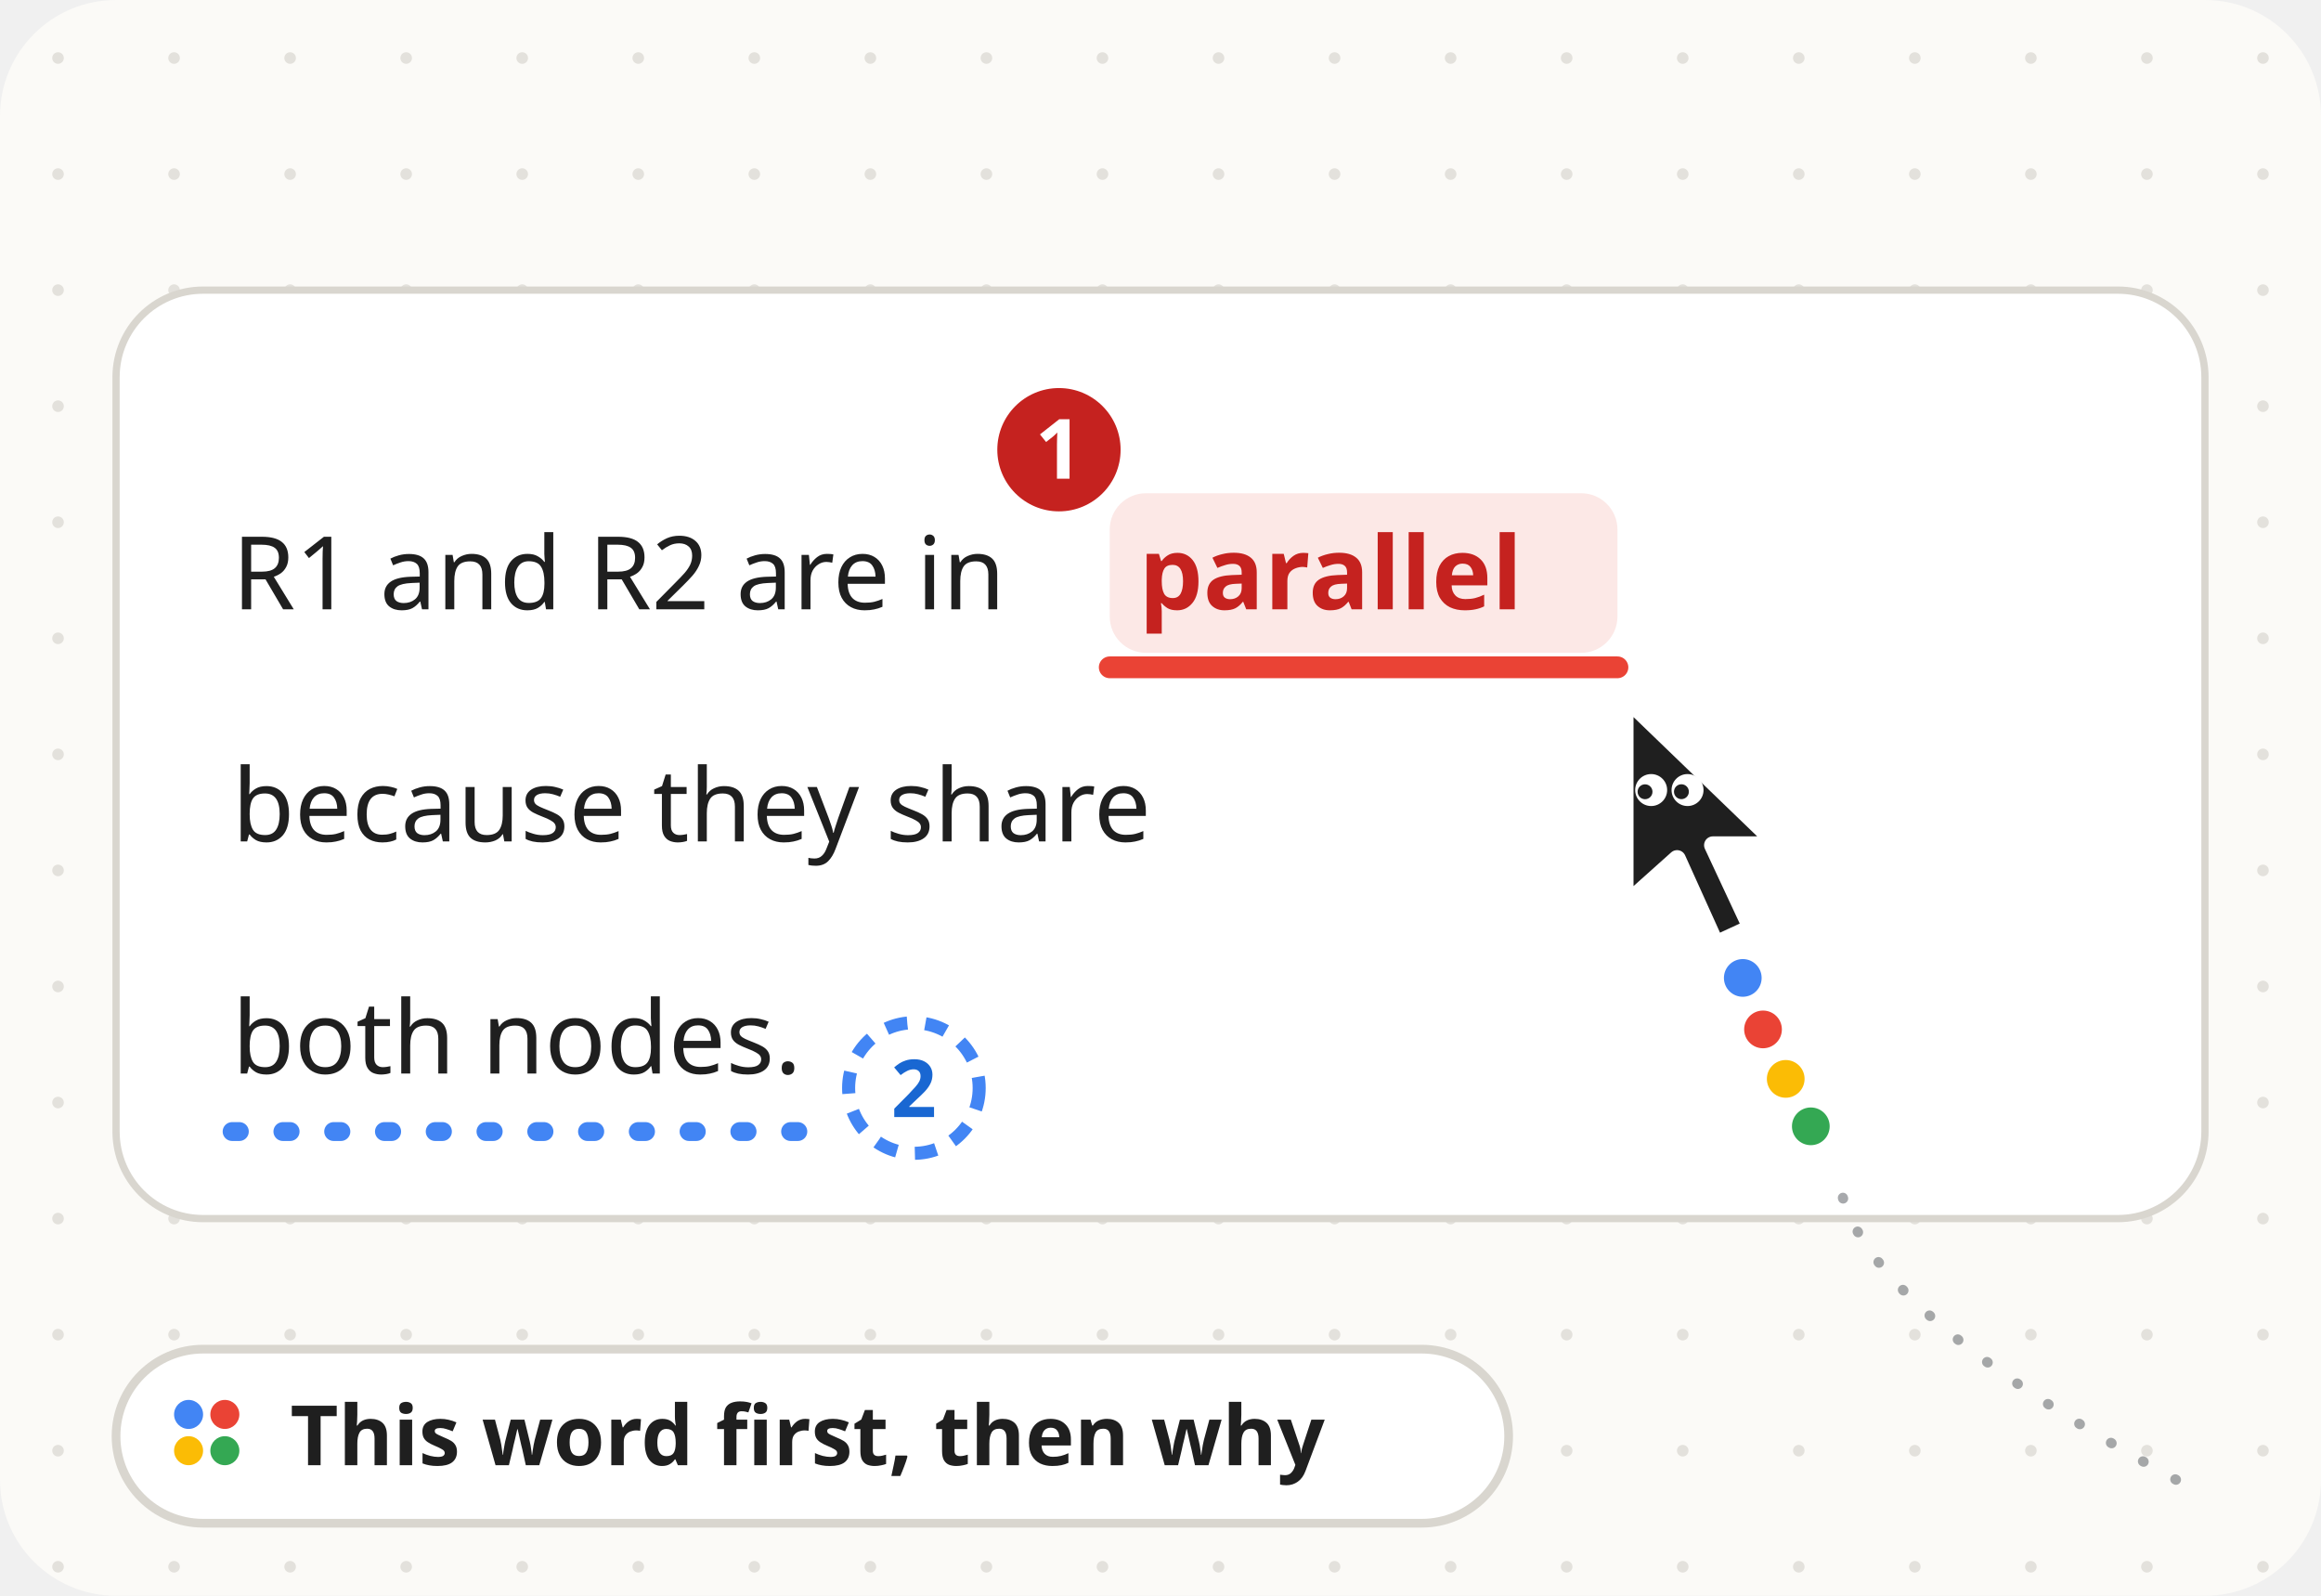
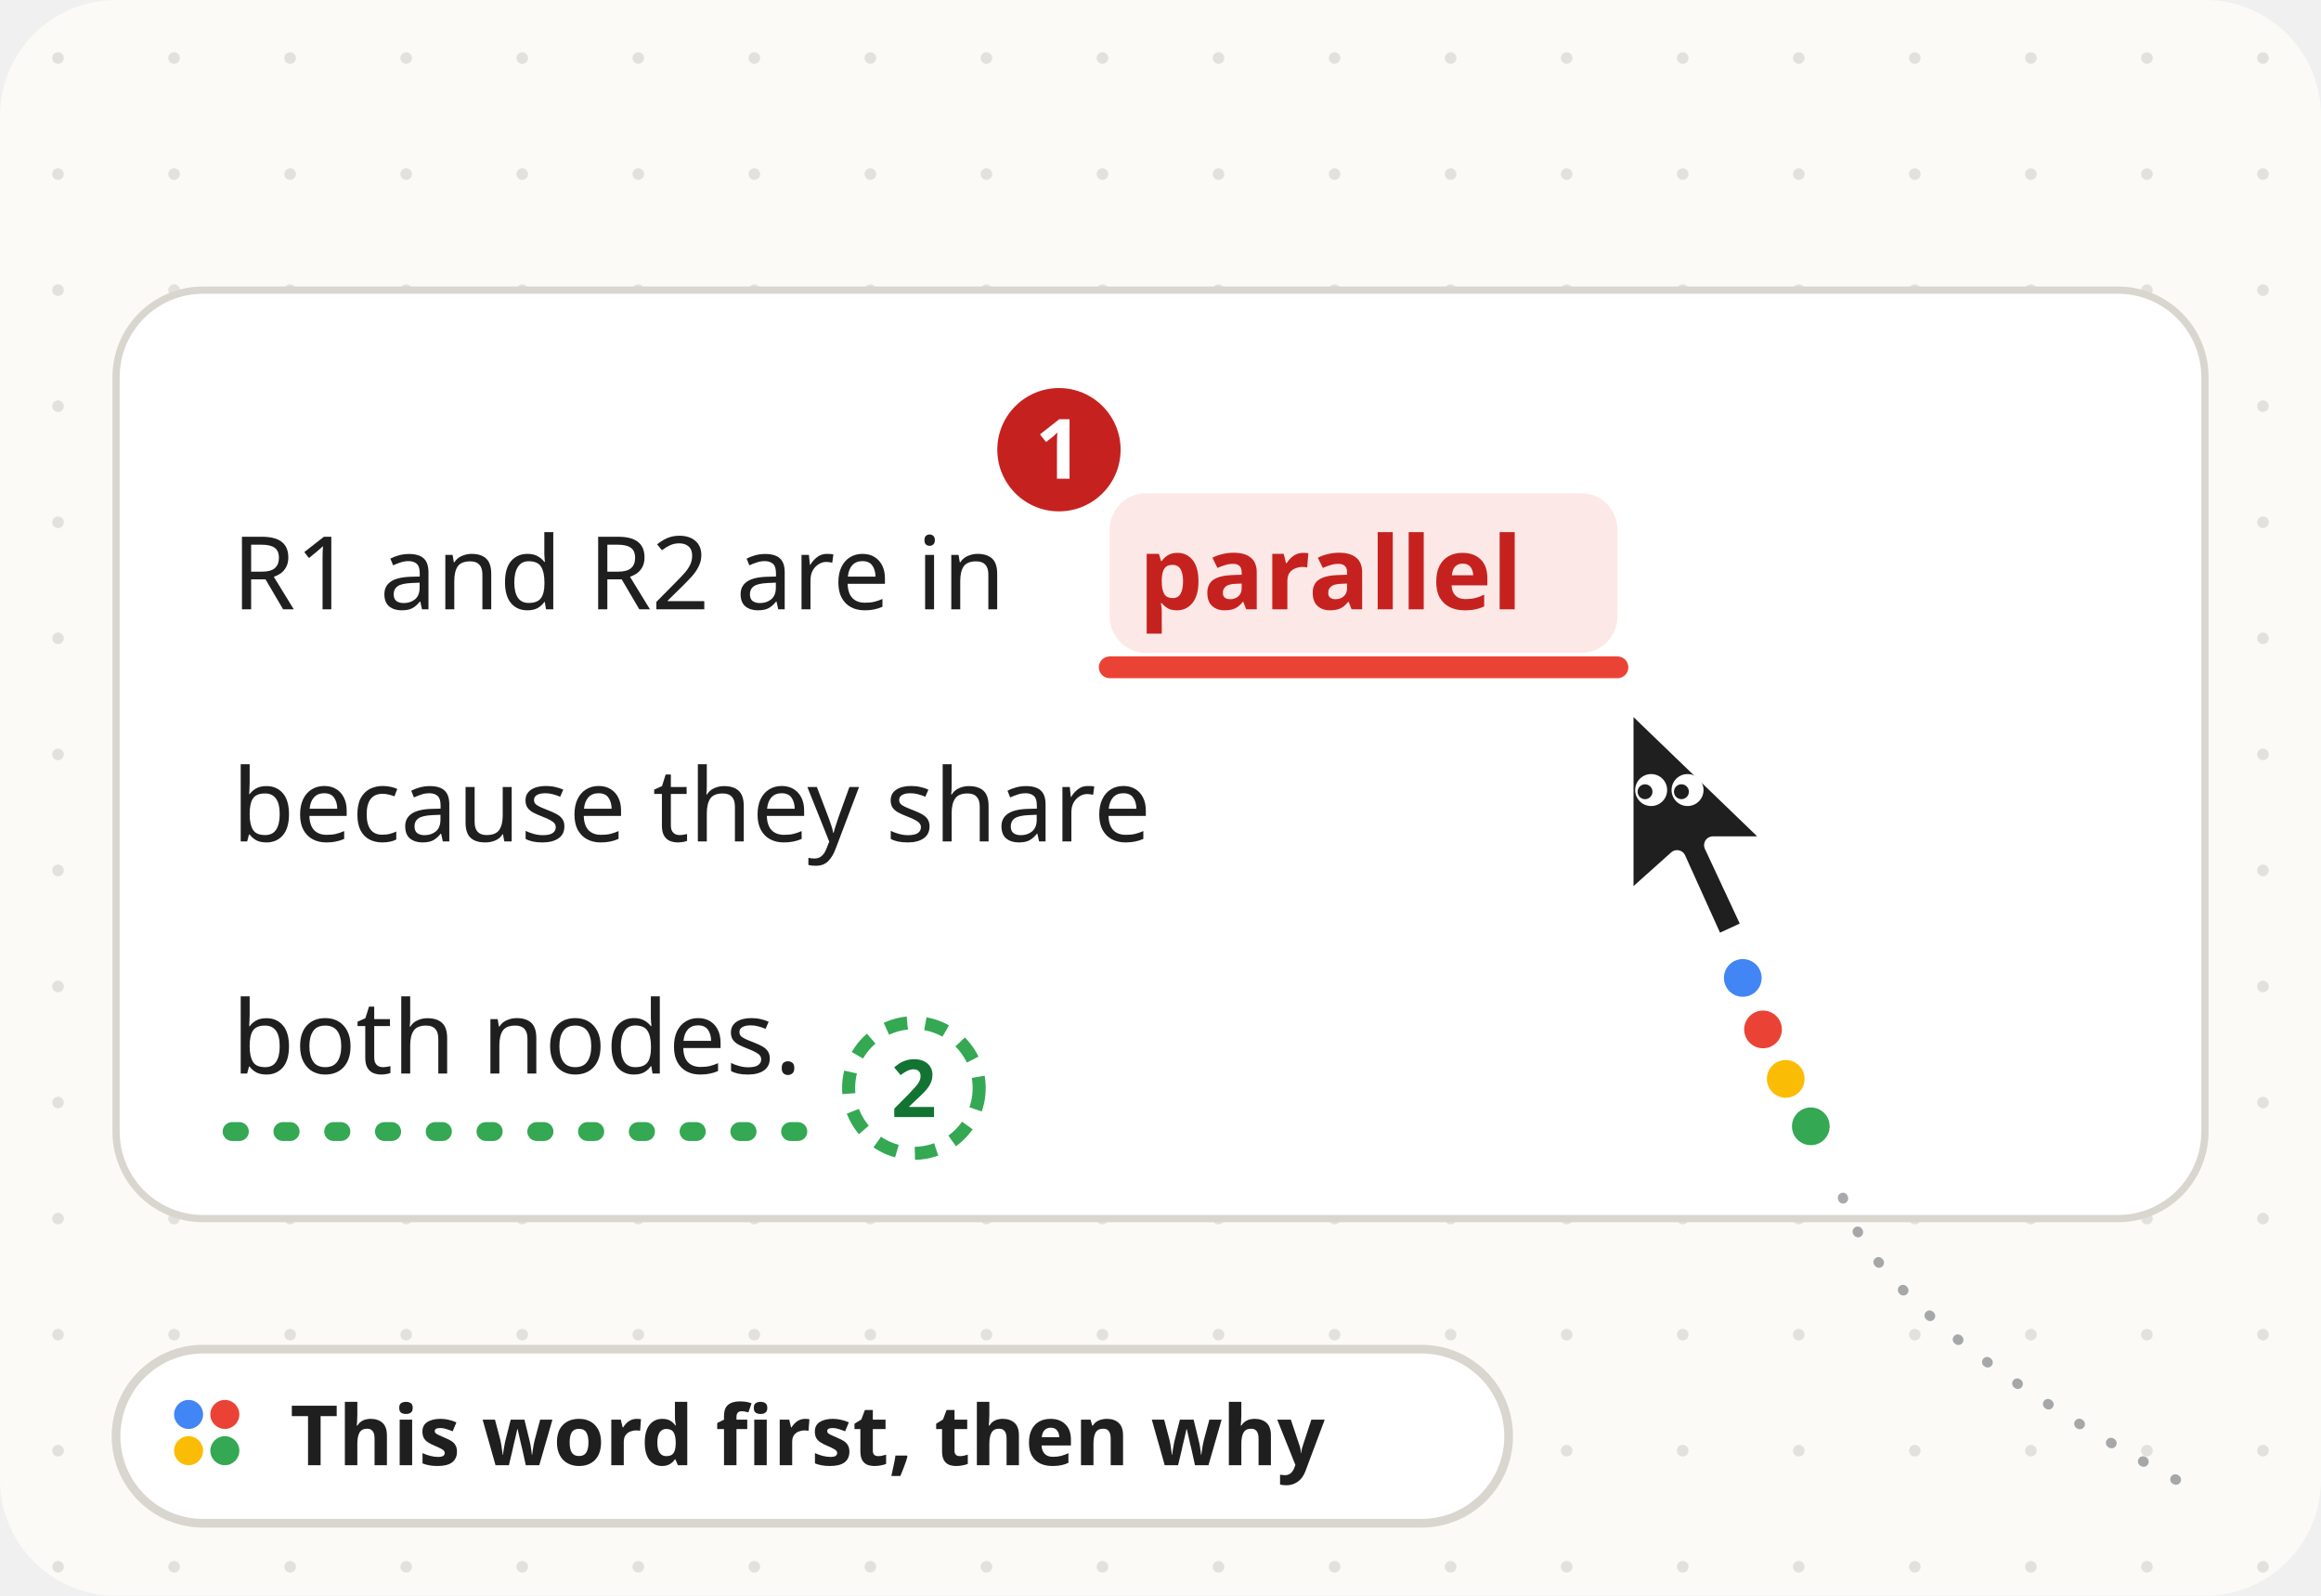
<svg xmlns="http://www.w3.org/2000/svg" width="320" height="220" viewBox="0 0 320 220" role="img" aria-label="Kiki guide: words">
  <rect width="320" height="220" rx="16" fill="#fbfaf7" />
  <circle cx="8" cy="8" r="0.8" fill="#e3e1dc" />
  <circle cx="8" cy="24" r="0.8" fill="#e3e1dc" />
  <circle cx="8" cy="40" r="0.8" fill="#e3e1dc" />
  <circle cx="8" cy="56" r="0.8" fill="#e3e1dc" />
  <circle cx="8" cy="72" r="0.8" fill="#e3e1dc" />
  <circle cx="8" cy="88" r="0.8" fill="#e3e1dc" />
  <circle cx="8" cy="104" r="0.8" fill="#e3e1dc" />
  <circle cx="8" cy="120" r="0.8" fill="#e3e1dc" />
  <circle cx="8" cy="136" r="0.8" fill="#e3e1dc" />
  <circle cx="8" cy="152" r="0.8" fill="#e3e1dc" />
  <circle cx="8" cy="168" r="0.8" fill="#e3e1dc" />
  <circle cx="8" cy="184" r="0.8" fill="#e3e1dc" />
  <circle cx="8" cy="200" r="0.8" fill="#e3e1dc" />
  <circle cx="8" cy="216" r="0.8" fill="#e3e1dc" />
  <circle cx="24" cy="8" r="0.8" fill="#e3e1dc" />
  <circle cx="24" cy="24" r="0.8" fill="#e3e1dc" />
  <circle cx="24" cy="40" r="0.8" fill="#e3e1dc" />
  <circle cx="24" cy="56" r="0.8" fill="#e3e1dc" />
  <circle cx="24" cy="72" r="0.8" fill="#e3e1dc" />
  <circle cx="24" cy="88" r="0.8" fill="#e3e1dc" />
  <circle cx="24" cy="104" r="0.8" fill="#e3e1dc" />
  <circle cx="24" cy="120" r="0.8" fill="#e3e1dc" />
  <circle cx="24" cy="136" r="0.8" fill="#e3e1dc" />
  <circle cx="24" cy="152" r="0.8" fill="#e3e1dc" />
  <circle cx="24" cy="168" r="0.8" fill="#e3e1dc" />
  <circle cx="24" cy="184" r="0.8" fill="#e3e1dc" />
  <circle cx="24" cy="200" r="0.8" fill="#e3e1dc" />
  <circle cx="24" cy="216" r="0.8" fill="#e3e1dc" />
  <circle cx="40" cy="8" r="0.8" fill="#e3e1dc" />
  <circle cx="40" cy="24" r="0.8" fill="#e3e1dc" />
  <circle cx="40" cy="40" r="0.8" fill="#e3e1dc" />
  <circle cx="40" cy="56" r="0.8" fill="#e3e1dc" />
  <circle cx="40" cy="72" r="0.8" fill="#e3e1dc" />
  <circle cx="40" cy="88" r="0.8" fill="#e3e1dc" />
  <circle cx="40" cy="104" r="0.8" fill="#e3e1dc" />
  <circle cx="40" cy="120" r="0.8" fill="#e3e1dc" />
  <circle cx="40" cy="136" r="0.8" fill="#e3e1dc" />
  <circle cx="40" cy="152" r="0.8" fill="#e3e1dc" />
  <circle cx="40" cy="168" r="0.8" fill="#e3e1dc" />
  <circle cx="40" cy="184" r="0.8" fill="#e3e1dc" />
  <circle cx="40" cy="200" r="0.8" fill="#e3e1dc" />
  <circle cx="40" cy="216" r="0.8" fill="#e3e1dc" />
  <circle cx="56" cy="8" r="0.8" fill="#e3e1dc" />
  <circle cx="56" cy="24" r="0.8" fill="#e3e1dc" />
  <circle cx="56" cy="40" r="0.8" fill="#e3e1dc" />
  <circle cx="56" cy="56" r="0.8" fill="#e3e1dc" />
  <circle cx="56" cy="72" r="0.8" fill="#e3e1dc" />
  <circle cx="56" cy="88" r="0.8" fill="#e3e1dc" />
  <circle cx="56" cy="104" r="0.8" fill="#e3e1dc" />
  <circle cx="56" cy="120" r="0.8" fill="#e3e1dc" />
  <circle cx="56" cy="136" r="0.8" fill="#e3e1dc" />
  <circle cx="56" cy="152" r="0.8" fill="#e3e1dc" />
  <circle cx="56" cy="168" r="0.8" fill="#e3e1dc" />
  <circle cx="56" cy="184" r="0.8" fill="#e3e1dc" />
  <circle cx="56" cy="200" r="0.8" fill="#e3e1dc" />
  <circle cx="56" cy="216" r="0.8" fill="#e3e1dc" />
  <circle cx="72" cy="8" r="0.8" fill="#e3e1dc" />
  <circle cx="72" cy="24" r="0.8" fill="#e3e1dc" />
  <circle cx="72" cy="40" r="0.8" fill="#e3e1dc" />
  <circle cx="72" cy="56" r="0.8" fill="#e3e1dc" />
  <circle cx="72" cy="72" r="0.8" fill="#e3e1dc" />
  <circle cx="72" cy="88" r="0.8" fill="#e3e1dc" />
  <circle cx="72" cy="104" r="0.8" fill="#e3e1dc" />
  <circle cx="72" cy="120" r="0.8" fill="#e3e1dc" />
  <circle cx="72" cy="136" r="0.8" fill="#e3e1dc" />
  <circle cx="72" cy="152" r="0.8" fill="#e3e1dc" />
  <circle cx="72" cy="168" r="0.8" fill="#e3e1dc" />
  <circle cx="72" cy="184" r="0.8" fill="#e3e1dc" />
  <circle cx="72" cy="200" r="0.8" fill="#e3e1dc" />
  <circle cx="72" cy="216" r="0.8" fill="#e3e1dc" />
  <circle cx="88" cy="8" r="0.8" fill="#e3e1dc" />
  <circle cx="88" cy="24" r="0.8" fill="#e3e1dc" />
  <circle cx="88" cy="40" r="0.8" fill="#e3e1dc" />
  <circle cx="88" cy="56" r="0.8" fill="#e3e1dc" />
  <circle cx="88" cy="72" r="0.8" fill="#e3e1dc" />
  <circle cx="88" cy="88" r="0.8" fill="#e3e1dc" />
  <circle cx="88" cy="104" r="0.8" fill="#e3e1dc" />
  <circle cx="88" cy="120" r="0.8" fill="#e3e1dc" />
  <circle cx="88" cy="136" r="0.8" fill="#e3e1dc" />
  <circle cx="88" cy="152" r="0.8" fill="#e3e1dc" />
  <circle cx="88" cy="168" r="0.8" fill="#e3e1dc" />
  <circle cx="88" cy="184" r="0.8" fill="#e3e1dc" />
  <circle cx="88" cy="200" r="0.8" fill="#e3e1dc" />
  <circle cx="88" cy="216" r="0.8" fill="#e3e1dc" />
  <circle cx="104" cy="8" r="0.8" fill="#e3e1dc" />
  <circle cx="104" cy="24" r="0.8" fill="#e3e1dc" />
  <circle cx="104" cy="40" r="0.8" fill="#e3e1dc" />
  <circle cx="104" cy="56" r="0.8" fill="#e3e1dc" />
  <circle cx="104" cy="72" r="0.8" fill="#e3e1dc" />
  <circle cx="104" cy="88" r="0.8" fill="#e3e1dc" />
  <circle cx="104" cy="104" r="0.8" fill="#e3e1dc" />
  <circle cx="104" cy="120" r="0.8" fill="#e3e1dc" />
  <circle cx="104" cy="136" r="0.8" fill="#e3e1dc" />
  <circle cx="104" cy="152" r="0.8" fill="#e3e1dc" />
  <circle cx="104" cy="168" r="0.8" fill="#e3e1dc" />
  <circle cx="104" cy="184" r="0.8" fill="#e3e1dc" />
  <circle cx="104" cy="200" r="0.8" fill="#e3e1dc" />
  <circle cx="104" cy="216" r="0.8" fill="#e3e1dc" />
  <circle cx="120" cy="8" r="0.8" fill="#e3e1dc" />
  <circle cx="120" cy="24" r="0.8" fill="#e3e1dc" />
  <circle cx="120" cy="40" r="0.8" fill="#e3e1dc" />
  <circle cx="120" cy="56" r="0.8" fill="#e3e1dc" />
  <circle cx="120" cy="72" r="0.8" fill="#e3e1dc" />
  <circle cx="120" cy="88" r="0.8" fill="#e3e1dc" />
  <circle cx="120" cy="104" r="0.8" fill="#e3e1dc" />
  <circle cx="120" cy="120" r="0.8" fill="#e3e1dc" />
  <circle cx="120" cy="136" r="0.8" fill="#e3e1dc" />
  <circle cx="120" cy="152" r="0.8" fill="#e3e1dc" />
  <circle cx="120" cy="168" r="0.8" fill="#e3e1dc" />
  <circle cx="120" cy="184" r="0.8" fill="#e3e1dc" />
  <circle cx="120" cy="200" r="0.8" fill="#e3e1dc" />
  <circle cx="120" cy="216" r="0.8" fill="#e3e1dc" />
  <circle cx="136" cy="8" r="0.8" fill="#e3e1dc" />
  <circle cx="136" cy="24" r="0.8" fill="#e3e1dc" />
  <circle cx="136" cy="40" r="0.8" fill="#e3e1dc" />
  <circle cx="136" cy="56" r="0.8" fill="#e3e1dc" />
  <circle cx="136" cy="72" r="0.8" fill="#e3e1dc" />
  <circle cx="136" cy="88" r="0.8" fill="#e3e1dc" />
  <circle cx="136" cy="104" r="0.8" fill="#e3e1dc" />
  <circle cx="136" cy="120" r="0.8" fill="#e3e1dc" />
  <circle cx="136" cy="136" r="0.8" fill="#e3e1dc" />
  <circle cx="136" cy="152" r="0.8" fill="#e3e1dc" />
  <circle cx="136" cy="168" r="0.8" fill="#e3e1dc" />
  <circle cx="136" cy="184" r="0.8" fill="#e3e1dc" />
  <circle cx="136" cy="200" r="0.8" fill="#e3e1dc" />
  <circle cx="136" cy="216" r="0.8" fill="#e3e1dc" />
  <circle cx="152" cy="8" r="0.8" fill="#e3e1dc" />
  <circle cx="152" cy="24" r="0.8" fill="#e3e1dc" />
  <circle cx="152" cy="40" r="0.8" fill="#e3e1dc" />
  <circle cx="152" cy="56" r="0.8" fill="#e3e1dc" />
  <circle cx="152" cy="72" r="0.8" fill="#e3e1dc" />
  <circle cx="152" cy="88" r="0.8" fill="#e3e1dc" />
  <circle cx="152" cy="104" r="0.8" fill="#e3e1dc" />
  <circle cx="152" cy="120" r="0.8" fill="#e3e1dc" />
  <circle cx="152" cy="136" r="0.8" fill="#e3e1dc" />
  <circle cx="152" cy="152" r="0.8" fill="#e3e1dc" />
  <circle cx="152" cy="168" r="0.8" fill="#e3e1dc" />
  <circle cx="152" cy="184" r="0.8" fill="#e3e1dc" />
  <circle cx="152" cy="200" r="0.8" fill="#e3e1dc" />
  <circle cx="152" cy="216" r="0.8" fill="#e3e1dc" />
  <circle cx="168" cy="8" r="0.8" fill="#e3e1dc" />
  <circle cx="168" cy="24" r="0.8" fill="#e3e1dc" />
  <circle cx="168" cy="40" r="0.8" fill="#e3e1dc" />
  <circle cx="168" cy="56" r="0.8" fill="#e3e1dc" />
  <circle cx="168" cy="72" r="0.8" fill="#e3e1dc" />
  <circle cx="168" cy="88" r="0.8" fill="#e3e1dc" />
  <circle cx="168" cy="104" r="0.8" fill="#e3e1dc" />
  <circle cx="168" cy="120" r="0.8" fill="#e3e1dc" />
  <circle cx="168" cy="136" r="0.8" fill="#e3e1dc" />
  <circle cx="168" cy="152" r="0.8" fill="#e3e1dc" />
  <circle cx="168" cy="168" r="0.8" fill="#e3e1dc" />
  <circle cx="168" cy="184" r="0.8" fill="#e3e1dc" />
  <circle cx="168" cy="200" r="0.8" fill="#e3e1dc" />
  <circle cx="168" cy="216" r="0.8" fill="#e3e1dc" />
  <circle cx="184" cy="8" r="0.8" fill="#e3e1dc" />
  <circle cx="184" cy="24" r="0.8" fill="#e3e1dc" />
  <circle cx="184" cy="40" r="0.8" fill="#e3e1dc" />
  <circle cx="184" cy="56" r="0.8" fill="#e3e1dc" />
  <circle cx="184" cy="72" r="0.8" fill="#e3e1dc" />
  <circle cx="184" cy="88" r="0.8" fill="#e3e1dc" />
  <circle cx="184" cy="104" r="0.8" fill="#e3e1dc" />
  <circle cx="184" cy="120" r="0.8" fill="#e3e1dc" />
  <circle cx="184" cy="136" r="0.8" fill="#e3e1dc" />
  <circle cx="184" cy="152" r="0.8" fill="#e3e1dc" />
  <circle cx="184" cy="168" r="0.8" fill="#e3e1dc" />
  <circle cx="184" cy="184" r="0.8" fill="#e3e1dc" />
  <circle cx="184" cy="200" r="0.8" fill="#e3e1dc" />
  <circle cx="184" cy="216" r="0.8" fill="#e3e1dc" />
  <circle cx="200" cy="8" r="0.8" fill="#e3e1dc" />
  <circle cx="200" cy="24" r="0.8" fill="#e3e1dc" />
  <circle cx="200" cy="40" r="0.8" fill="#e3e1dc" />
  <circle cx="200" cy="56" r="0.8" fill="#e3e1dc" />
  <circle cx="200" cy="72" r="0.8" fill="#e3e1dc" />
  <circle cx="200" cy="88" r="0.8" fill="#e3e1dc" />
  <circle cx="200" cy="104" r="0.8" fill="#e3e1dc" />
  <circle cx="200" cy="120" r="0.8" fill="#e3e1dc" />
  <circle cx="200" cy="136" r="0.8" fill="#e3e1dc" />
  <circle cx="200" cy="152" r="0.8" fill="#e3e1dc" />
  <circle cx="200" cy="168" r="0.8" fill="#e3e1dc" />
  <circle cx="200" cy="184" r="0.8" fill="#e3e1dc" />
  <circle cx="200" cy="200" r="0.8" fill="#e3e1dc" />
  <circle cx="200" cy="216" r="0.8" fill="#e3e1dc" />
  <circle cx="216" cy="8" r="0.8" fill="#e3e1dc" />
  <circle cx="216" cy="24" r="0.8" fill="#e3e1dc" />
  <circle cx="216" cy="40" r="0.8" fill="#e3e1dc" />
  <circle cx="216" cy="56" r="0.8" fill="#e3e1dc" />
  <circle cx="216" cy="72" r="0.8" fill="#e3e1dc" />
  <circle cx="216" cy="88" r="0.8" fill="#e3e1dc" />
  <circle cx="216" cy="104" r="0.8" fill="#e3e1dc" />
  <circle cx="216" cy="120" r="0.8" fill="#e3e1dc" />
  <circle cx="216" cy="136" r="0.8" fill="#e3e1dc" />
  <circle cx="216" cy="152" r="0.8" fill="#e3e1dc" />
  <circle cx="216" cy="168" r="0.8" fill="#e3e1dc" />
  <circle cx="216" cy="184" r="0.8" fill="#e3e1dc" />
  <circle cx="216" cy="200" r="0.8" fill="#e3e1dc" />
  <circle cx="216" cy="216" r="0.8" fill="#e3e1dc" />
  <circle cx="232" cy="8" r="0.8" fill="#e3e1dc" />
  <circle cx="232" cy="24" r="0.8" fill="#e3e1dc" />
  <circle cx="232" cy="40" r="0.8" fill="#e3e1dc" />
  <circle cx="232" cy="56" r="0.8" fill="#e3e1dc" />
  <circle cx="232" cy="72" r="0.8" fill="#e3e1dc" />
  <circle cx="232" cy="88" r="0.8" fill="#e3e1dc" />
  <circle cx="232" cy="104" r="0.8" fill="#e3e1dc" />
  <circle cx="232" cy="120" r="0.8" fill="#e3e1dc" />
  <circle cx="232" cy="136" r="0.8" fill="#e3e1dc" />
  <circle cx="232" cy="152" r="0.8" fill="#e3e1dc" />
  <circle cx="232" cy="168" r="0.8" fill="#e3e1dc" />
  <circle cx="232" cy="184" r="0.8" fill="#e3e1dc" />
  <circle cx="232" cy="200" r="0.8" fill="#e3e1dc" />
  <circle cx="232" cy="216" r="0.8" fill="#e3e1dc" />
  <circle cx="248" cy="8" r="0.8" fill="#e3e1dc" />
  <circle cx="248" cy="24" r="0.8" fill="#e3e1dc" />
  <circle cx="248" cy="40" r="0.8" fill="#e3e1dc" />
  <circle cx="248" cy="56" r="0.8" fill="#e3e1dc" />
  <circle cx="248" cy="72" r="0.8" fill="#e3e1dc" />
  <circle cx="248" cy="88" r="0.8" fill="#e3e1dc" />
  <circle cx="248" cy="104" r="0.8" fill="#e3e1dc" />
  <circle cx="248" cy="120" r="0.8" fill="#e3e1dc" />
  <circle cx="248" cy="136" r="0.8" fill="#e3e1dc" />
  <circle cx="248" cy="152" r="0.8" fill="#e3e1dc" />
  <circle cx="248" cy="168" r="0.8" fill="#e3e1dc" />
  <circle cx="248" cy="184" r="0.8" fill="#e3e1dc" />
  <circle cx="248" cy="200" r="0.8" fill="#e3e1dc" />
  <circle cx="248" cy="216" r="0.8" fill="#e3e1dc" />
  <circle cx="264" cy="8" r="0.8" fill="#e3e1dc" />
  <circle cx="264" cy="24" r="0.8" fill="#e3e1dc" />
  <circle cx="264" cy="40" r="0.8" fill="#e3e1dc" />
  <circle cx="264" cy="56" r="0.8" fill="#e3e1dc" />
  <circle cx="264" cy="72" r="0.8" fill="#e3e1dc" />
  <circle cx="264" cy="88" r="0.8" fill="#e3e1dc" />
  <circle cx="264" cy="104" r="0.8" fill="#e3e1dc" />
  <circle cx="264" cy="120" r="0.8" fill="#e3e1dc" />
  <circle cx="264" cy="136" r="0.8" fill="#e3e1dc" />
  <circle cx="264" cy="152" r="0.8" fill="#e3e1dc" />
  <circle cx="264" cy="168" r="0.8" fill="#e3e1dc" />
  <circle cx="264" cy="184" r="0.8" fill="#e3e1dc" />
  <circle cx="264" cy="200" r="0.8" fill="#e3e1dc" />
  <circle cx="264" cy="216" r="0.8" fill="#e3e1dc" />
  <circle cx="280" cy="8" r="0.8" fill="#e3e1dc" />
  <circle cx="280" cy="24" r="0.8" fill="#e3e1dc" />
  <circle cx="280" cy="40" r="0.8" fill="#e3e1dc" />
  <circle cx="280" cy="56" r="0.8" fill="#e3e1dc" />
  <circle cx="280" cy="72" r="0.8" fill="#e3e1dc" />
  <circle cx="280" cy="88" r="0.8" fill="#e3e1dc" />
  <circle cx="280" cy="104" r="0.8" fill="#e3e1dc" />
  <circle cx="280" cy="120" r="0.8" fill="#e3e1dc" />
  <circle cx="280" cy="136" r="0.8" fill="#e3e1dc" />
  <circle cx="280" cy="152" r="0.8" fill="#e3e1dc" />
  <circle cx="280" cy="168" r="0.8" fill="#e3e1dc" />
  <circle cx="280" cy="184" r="0.8" fill="#e3e1dc" />
  <circle cx="280" cy="200" r="0.8" fill="#e3e1dc" />
  <circle cx="280" cy="216" r="0.8" fill="#e3e1dc" />
  <circle cx="296" cy="8" r="0.8" fill="#e3e1dc" />
  <circle cx="296" cy="24" r="0.8" fill="#e3e1dc" />
  <circle cx="296" cy="40" r="0.8" fill="#e3e1dc" />
  <circle cx="296" cy="56" r="0.8" fill="#e3e1dc" />
  <circle cx="296" cy="72" r="0.8" fill="#e3e1dc" />
  <circle cx="296" cy="88" r="0.8" fill="#e3e1dc" />
  <circle cx="296" cy="104" r="0.8" fill="#e3e1dc" />
  <circle cx="296" cy="120" r="0.8" fill="#e3e1dc" />
  <circle cx="296" cy="136" r="0.8" fill="#e3e1dc" />
  <circle cx="296" cy="152" r="0.8" fill="#e3e1dc" />
  <circle cx="296" cy="168" r="0.8" fill="#e3e1dc" />
  <circle cx="296" cy="184" r="0.8" fill="#e3e1dc" />
  <circle cx="296" cy="200" r="0.8" fill="#e3e1dc" />
  <circle cx="296" cy="216" r="0.8" fill="#e3e1dc" />
  <circle cx="312" cy="8" r="0.8" fill="#e3e1dc" />
  <circle cx="312" cy="24" r="0.8" fill="#e3e1dc" />
  <circle cx="312" cy="40" r="0.8" fill="#e3e1dc" />
  <circle cx="312" cy="56" r="0.8" fill="#e3e1dc" />
  <circle cx="312" cy="72" r="0.8" fill="#e3e1dc" />
  <circle cx="312" cy="88" r="0.8" fill="#e3e1dc" />
  <circle cx="312" cy="104" r="0.8" fill="#e3e1dc" />
  <circle cx="312" cy="120" r="0.8" fill="#e3e1dc" />
  <circle cx="312" cy="136" r="0.8" fill="#e3e1dc" />
  <circle cx="312" cy="152" r="0.8" fill="#e3e1dc" />
  <circle cx="312" cy="168" r="0.8" fill="#e3e1dc" />
  <circle cx="312" cy="184" r="0.8" fill="#e3e1dc" />
  <circle cx="312" cy="200" r="0.8" fill="#e3e1dc" />
  <circle cx="312" cy="216" r="0.8" fill="#e3e1dc" />
  <rect x="16" y="40" width="288" height="128" rx="12" fill="#ffffff" stroke="#d9d6cf" />
  <rect x="153" y="68" width="70" height="22" rx="5" fill="#fce8e6" />
  <path d="M153 92 H223" stroke="#ea4335" stroke-width="3" stroke-linecap="round" />
  <text x="32" y="84" font-family="Noto Sans, Roboto, Arial, sans-serif" font-size="14" font-weight="400" fill="#1f1f1f" textLength="116" lengthAdjust="spacingAndGlyphs">R1 and R2 are in</text>
  <text x="157" y="84" font-family="Noto Sans, Roboto, Arial, sans-serif" font-size="14" font-weight="700" fill="#c5221f" textLength="62" lengthAdjust="spacingAndGlyphs">parallel</text>
  <text x="32" y="116" font-family="Noto Sans, Roboto, Arial, sans-serif" font-size="14" font-weight="400" fill="#1f1f1f" textLength="124" lengthAdjust="spacingAndGlyphs">because they share</text>
  <text x="32" y="148" font-family="Noto Sans, Roboto, Arial, sans-serif" font-size="14" font-weight="400" fill="#1f1f1f" textLength="78" lengthAdjust="spacingAndGlyphs">both nodes.</text>
-   <path d="M32 156 H112" fill="none" stroke="#4285f4" stroke-width="2.6" stroke-linecap="round" stroke-linejoin="round" stroke-dasharray="1 6">
+   <path d="M32 156 H112" fill="none" stroke="#34a853" stroke-width="2.6" stroke-linecap="round" stroke-linejoin="round" stroke-dasharray="1 6">
    <animate attributeName="stroke-dashoffset" values="14;0" dur="1.2s" repeatCount="indefinite" />
  </path>
  <circle cx="146" cy="62" r="9.5" fill="#c5221f" stroke="#ffffff" stroke-width="2" />
  <text x="146" y="66" text-anchor="middle" font-family="Noto Sans, Roboto, Arial, sans-serif" font-size="11.5" font-weight="700" fill="#ffffff">1</text>
-   <circle cx="126" cy="150" r="9" fill="#ffffff" stroke="#4285f4" stroke-width="1.8" stroke-dasharray="3 2.5" />
-   <text x="126" y="154" text-anchor="middle" font-family="Noto Sans, Roboto, Arial, sans-serif" font-size="11" font-weight="700" fill="#1967d2">2</text>
+   <circle cx="126" cy="150" r="9" fill="#ffffff" stroke="#34a853" stroke-width="1.8" stroke-dasharray="3 2.5" />
+   <text x="126" y="154" text-anchor="middle" font-family="Noto Sans, Roboto, Arial, sans-serif" font-size="11" font-weight="700" fill="#137333">2</text>
  <path d="M300 204 Q254.31 179.03 253.46 161.55" fill="none" stroke="#5f6368" stroke-width="1.4" stroke-linecap="round" stroke-dasharray="0.1 5" opacity="0.55" />
  <circle cx="240.28" cy="134.82" r="2.6" fill="#4285f4" />
  <circle cx="243.07" cy="141.92" r="2.6" fill="#ea4335" />
  <circle cx="246.2" cy="148.74" r="2.6" fill="#fbbc05" />
  <circle cx="249.66" cy="155.28" r="2.6" fill="#34a853" />
  <g transform="translate(224 96) rotate(0) scale(0.76) translate(-12 -8)">
    <path d="M12 8 L12 46 L21.5 37.5 L28.5 53 L35 50 L28 35 L40 35 Z" fill="#1f1f1f" stroke="#ffffff" stroke-width="3.2" stroke-linejoin="round" />
    <circle cx="16.8" cy="25" r="2.9" fill="#ffffff" />
    <circle cx="15.69" cy="25.31" r="1.35" fill="#1f1f1f" />
    <circle cx="23.4" cy="25" r="2.9" fill="#ffffff" />
    <circle cx="22.29" cy="25.3" r="1.35" fill="#1f1f1f" />
  </g>
  <rect x="16" y="186" width="192" height="24" rx="12" fill="#ffffff" stroke="#d9d6cf" stroke-width="1.2" />
  <circle cx="26" cy="195" r="2" fill="#4285f4" />
  <circle cx="31" cy="195" r="2" fill="#ea4335" />
  <circle cx="26" cy="200" r="2" fill="#fbbc05" />
  <circle cx="31" cy="200" r="2" fill="#34a853" />
  <text x="40" y="202" font-family="Noto Sans, Roboto, Arial, sans-serif" font-size="11.5" font-weight="600" fill="#1f1f1f">This word first, then why</text>
</svg>
